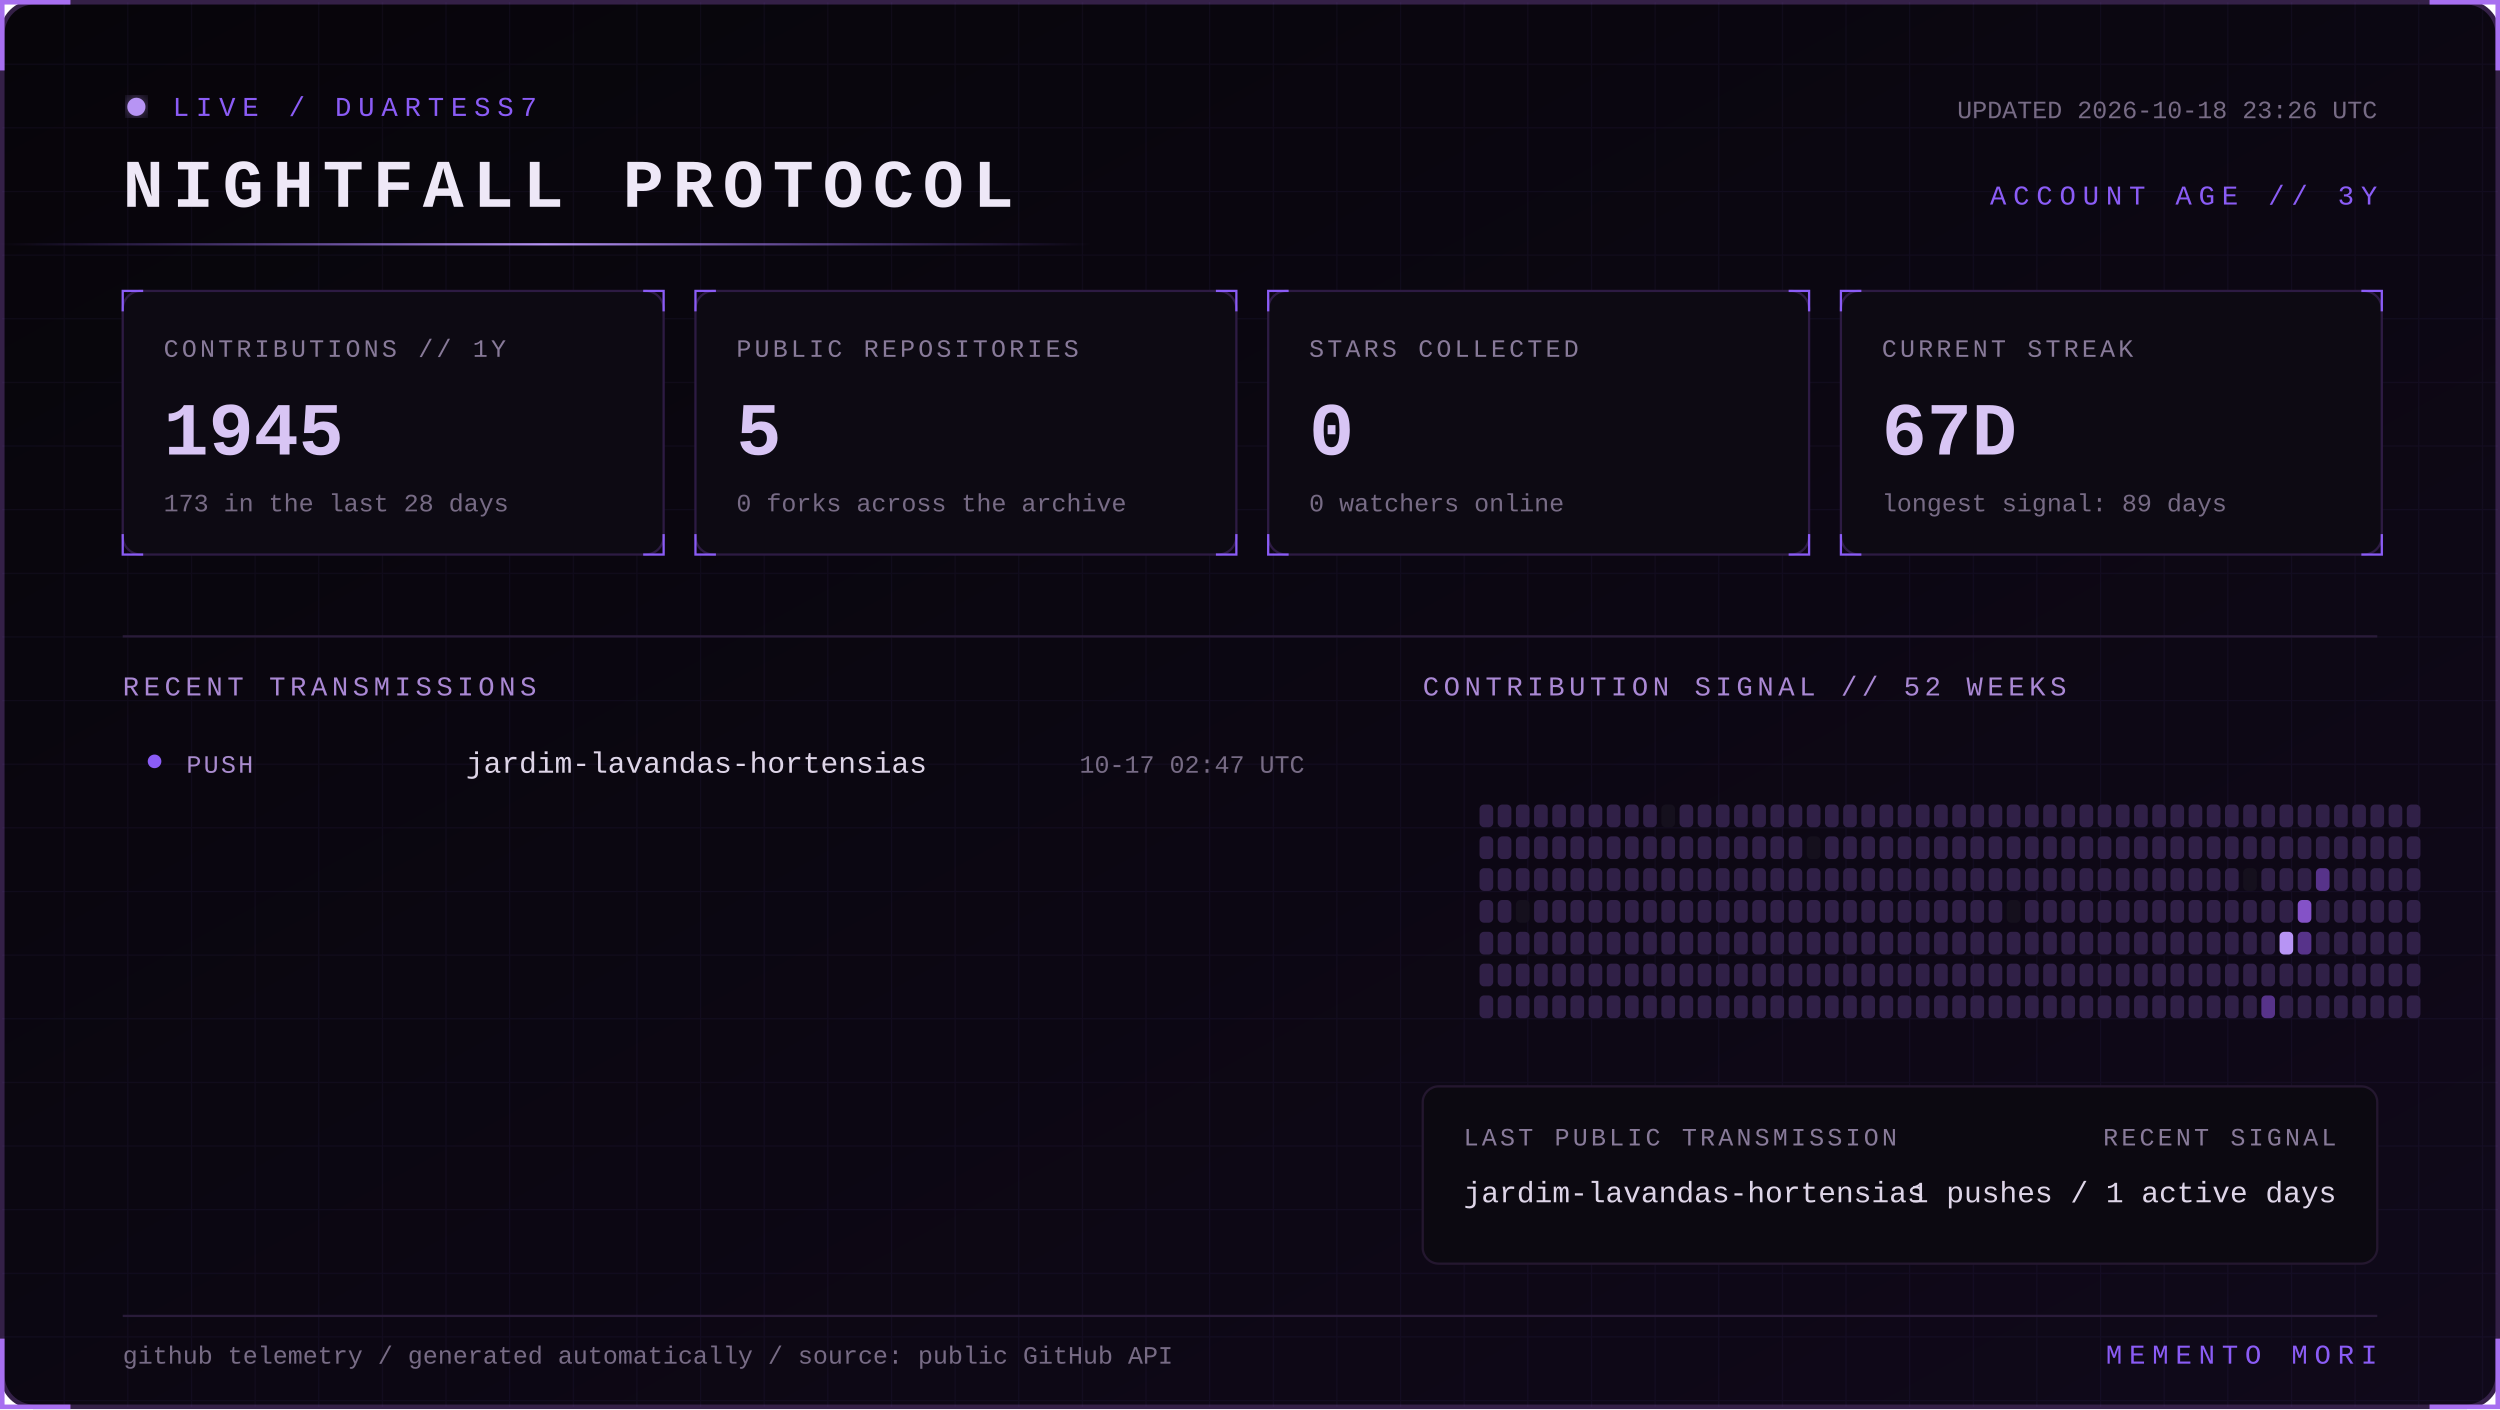
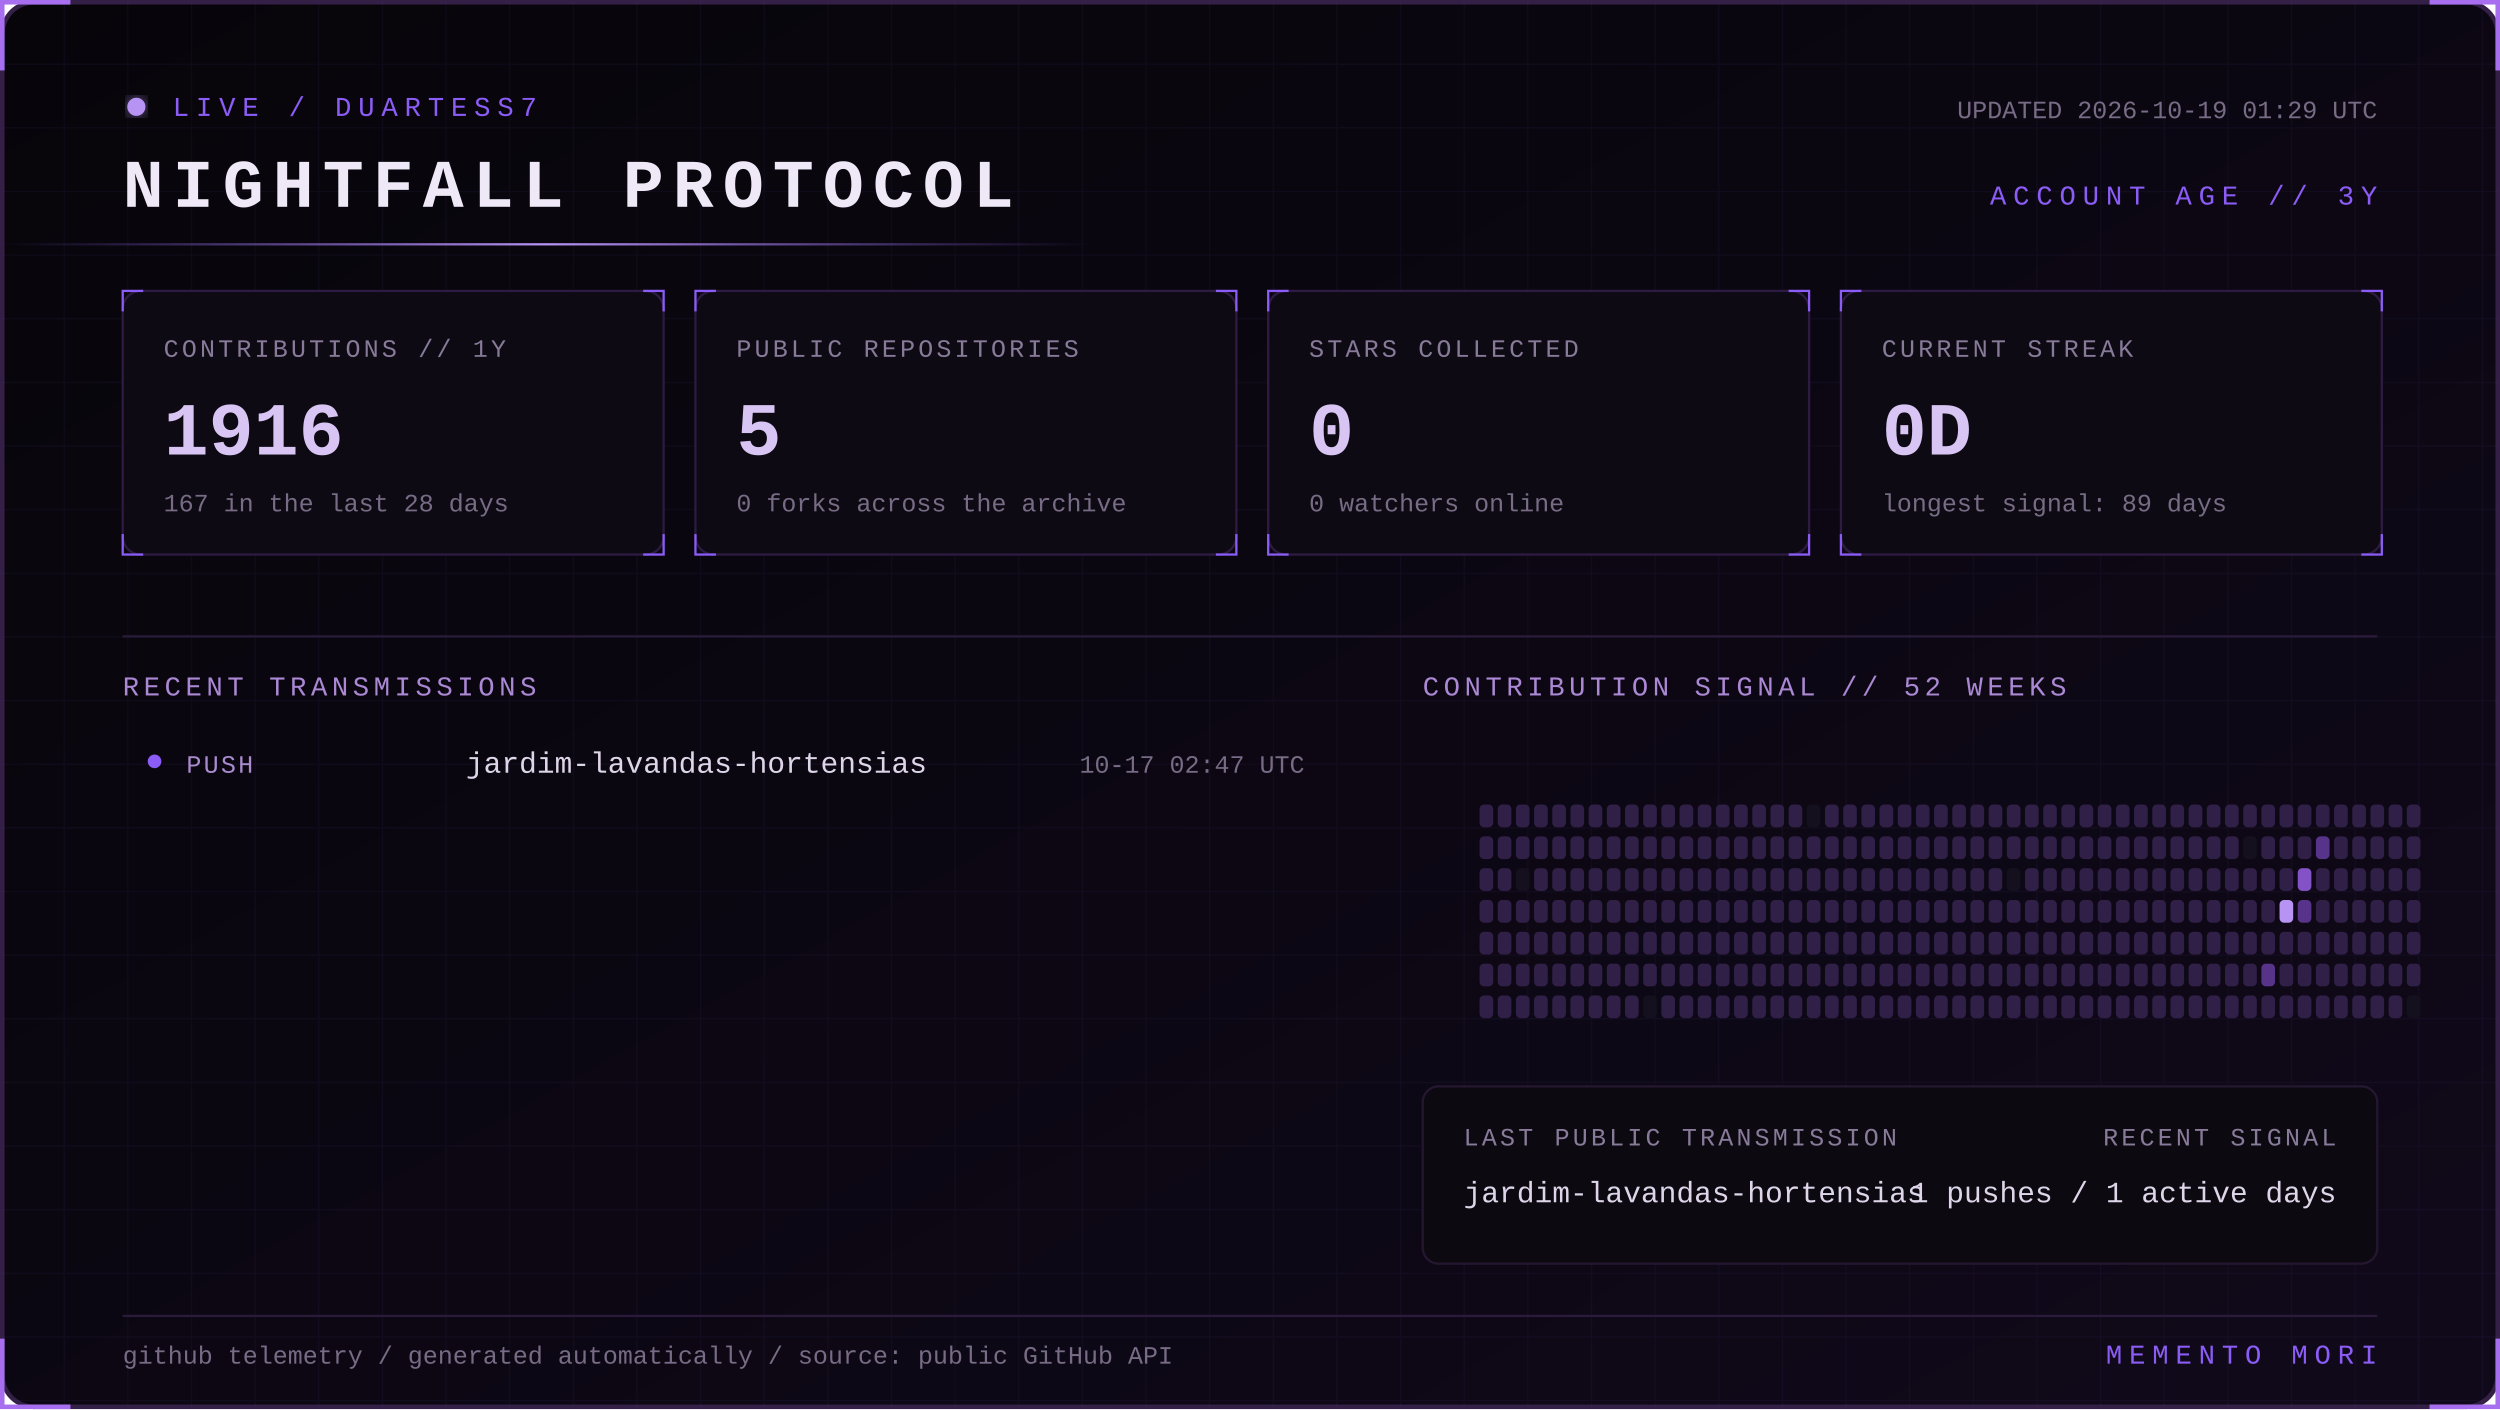
<svg xmlns="http://www.w3.org/2000/svg" width="1100" height="620" viewBox="0 0 1100 620" role="img" aria-labelledby="title desc">
  <defs>
    <linearGradient id="bg" x1="0" y1="0" x2="1" y2="1">
      <stop stop-color="#07050a" />
      <stop offset="1" stop-color="#10091a" />
    </linearGradient>
    <linearGradient id="beam">
      <stop stop-color="#8b5cf6" stop-opacity="0" />
      <stop offset=".5" stop-color="#b794f4" />
      <stop offset="1" stop-color="#8b5cf6" stop-opacity="0" />
    </linearGradient>
    <filter id="glow">
      <feGaussianBlur stdDeviation="4" result="b" />
      <feMerge>
        <feMergeNode in="b" />
        <feMergeNode in="SourceGraphic" />
      </feMerge>
    </filter>
    <pattern id="grid" width="28" height="28" patternUnits="userSpaceOnUse">
      <path d="M28 0H0V28" fill="none" stroke="#8b5cf6" stroke-opacity=".055" />
    </pattern>
    <style>
      text { font-family: Consolas, 'Courier New', monospace; }
      .kicker { fill:#8b5cf6; font-size:12px; letter-spacing:3px; }
      .title { fill:#eee8f7; font-size:30px; font-weight:700; letter-spacing:4px; }
      .label { fill:#887a99; font-size:11px; letter-spacing:1.4px; }
      .value { fill:#d8c5f4; font-size:33px; font-weight:700; }
      .detail,.pct { fill:#776b85; font-size:11px; }
      .section { fill:#aa88d4; font-size:12px; letter-spacing:2px; }
      .lang { fill:#ded5e8; font-size:13px; }
      .event { fill:#a98bce; font-size:11px; letter-spacing:1px; }
      .scan { animation:scan 5s linear infinite; }
      .blink { animation:blink 1.6s step-end infinite; }
      @keyframes scan { from { transform:translateX(-500px) } to { transform:translateX(1100px) } }
      @keyframes blink { 50% { opacity:.25 } }
    </style>
  </defs>
  <rect x="1" y="1" width="1098" height="618" rx="14" fill="url(#bg)" stroke="#342047" stroke-width="2" />
  <rect x="1" y="1" width="1098" height="618" rx="14" fill="url(#grid)" />
  <path d="M31 1H1v30 M1069 1h30v30 M1099 589v30h-30 M31 619H1v-30" stroke="#a76ff0" stroke-width="2" fill="none" />
  <g transform="translate(54 42)">
    <circle cx="6" cy="5" r="4" fill="#b794f4" filter="url(#glow)" class="blink" />
    <text x="22" y="9" class="kicker">LIVE / DUARTESS7</text>
    <text y="49" class="title">NIGHTFALL PROTOCOL</text>
-     <text x="992" y="10" text-anchor="end" class="detail">UPDATED 2026-10-18 23:26 UTC</text>
+     <text x="992" y="10" text-anchor="end" class="detail">UPDATED 2026-10-19 01:29 UTC</text>
    <text x="992" y="48" text-anchor="end" class="kicker">ACCOUNT AGE // 3Y</text>
  </g>
  <rect y="107" width="480" height="1" fill="url(#beam)" class="scan" />
  <g transform="translate(54 128)">
    <rect width="238" height="116" rx="8" fill="#0d0a13" stroke="#2d1b43" />
    <path d="M0 9V0h9 M229 0h9v9 M238 107v9h-9 M9 116H0v-9" stroke="#8b5cf6" fill="none" />
    <text x="18" y="29" class="label">CONTRIBUTIONS // 1Y</text>
-     <text x="18" y="72" class="value">1945</text>
-     <text x="18" y="97" class="detail">173 in the last 28 days</text>
+     <text x="18" y="72" class="value">1916</text>
+     <text x="18" y="97" class="detail">167 in the last 28 days</text>
  </g>
  <g transform="translate(306 128)">
    <rect width="238" height="116" rx="8" fill="#0d0a13" stroke="#2d1b43" />
    <path d="M0 9V0h9 M229 0h9v9 M238 107v9h-9 M9 116H0v-9" stroke="#8b5cf6" fill="none" />
    <text x="18" y="29" class="label">PUBLIC REPOSITORIES</text>
    <text x="18" y="72" class="value">5</text>
    <text x="18" y="97" class="detail">0 forks across the archive</text>
  </g>
  <g transform="translate(558 128)">
    <rect width="238" height="116" rx="8" fill="#0d0a13" stroke="#2d1b43" />
    <path d="M0 9V0h9 M229 0h9v9 M238 107v9h-9 M9 116H0v-9" stroke="#8b5cf6" fill="none" />
    <text x="18" y="29" class="label">STARS COLLECTED</text>
    <text x="18" y="72" class="value">0</text>
    <text x="18" y="97" class="detail">0 watchers online</text>
  </g>
  <g transform="translate(810 128)">
    <rect width="238" height="116" rx="8" fill="#0d0a13" stroke="#2d1b43" />
    <path d="M0 9V0h9 M229 0h9v9 M238 107v9h-9 M9 116H0v-9" stroke="#8b5cf6" fill="none" />
    <text x="18" y="29" class="label">CURRENT STREAK</text>
-     <text x="18" y="72" class="value">67D</text>
+     <text x="18" y="72" class="value">0D</text>
    <text x="18" y="97" class="detail">longest signal: 89 days</text>
  </g>
  <path d="M54 280H1046" stroke="#291b39" />
  <text x="54" y="306" class="section">RECENT TRANSMISSIONS</text>
  <text x="626" y="306" class="section">CONTRIBUTION SIGNAL // 52 WEEKS</text>
  <circle cx="68" cy="335" r="3" fill="#8b5cf6" />
  <text x="82" y="340" class="event">PUSH</text>
  <text x="205" y="340" class="lang">jardim-lavandas-hortensias</text>
  <text x="574" y="340" text-anchor="end" class="pct">10-17 02:47 UTC</text>
  <g>
    <rect x="651" y="354" width="6" height="10" rx="2" fill="#302047" />
    <rect x="651" y="368" width="6" height="10" rx="2" fill="#302047" />
    <rect x="651" y="382" width="6" height="10" rx="2" fill="#302047" />
    <rect x="651" y="396" width="6" height="10" rx="2" fill="#302047" />
    <rect x="651" y="410" width="6" height="10" rx="2" fill="#302047" />
    <rect x="651" y="424" width="6" height="10" rx="2" fill="#302047" />
    <rect x="651" y="438" width="6" height="10" rx="2" fill="#302047" />
    <rect x="659" y="354" width="6" height="10" rx="2" fill="#302047" />
    <rect x="659" y="368" width="6" height="10" rx="2" fill="#302047" />
    <rect x="659" y="382" width="6" height="10" rx="2" fill="#302047" />
    <rect x="659" y="396" width="6" height="10" rx="2" fill="#302047" />
    <rect x="659" y="410" width="6" height="10" rx="2" fill="#302047" />
    <rect x="659" y="424" width="6" height="10" rx="2" fill="#302047" />
    <rect x="659" y="438" width="6" height="10" rx="2" fill="#302047" />
    <rect x="667" y="354" width="6" height="10" rx="2" fill="#302047" />
    <rect x="667" y="368" width="6" height="10" rx="2" fill="#302047" />
-     <rect x="667" y="382" width="6" height="10" rx="2" fill="#302047" />
-     <rect x="667" y="396" width="6" height="10" rx="2" fill="#15101d" />
+     <rect x="667" y="382" width="6" height="10" rx="2" fill="#15101d" />
+     <rect x="667" y="396" width="6" height="10" rx="2" fill="#302047" />
    <rect x="667" y="410" width="6" height="10" rx="2" fill="#302047" />
    <rect x="667" y="424" width="6" height="10" rx="2" fill="#302047" />
    <rect x="667" y="438" width="6" height="10" rx="2" fill="#302047" />
    <rect x="675" y="354" width="6" height="10" rx="2" fill="#302047" />
    <rect x="675" y="368" width="6" height="10" rx="2" fill="#302047" />
    <rect x="675" y="382" width="6" height="10" rx="2" fill="#302047" />
    <rect x="675" y="396" width="6" height="10" rx="2" fill="#302047" />
    <rect x="675" y="410" width="6" height="10" rx="2" fill="#302047" />
    <rect x="675" y="424" width="6" height="10" rx="2" fill="#302047" />
    <rect x="675" y="438" width="6" height="10" rx="2" fill="#302047" />
    <rect x="683" y="354" width="6" height="10" rx="2" fill="#302047" />
    <rect x="683" y="368" width="6" height="10" rx="2" fill="#302047" />
    <rect x="683" y="382" width="6" height="10" rx="2" fill="#302047" />
    <rect x="683" y="396" width="6" height="10" rx="2" fill="#302047" />
    <rect x="683" y="410" width="6" height="10" rx="2" fill="#302047" />
    <rect x="683" y="424" width="6" height="10" rx="2" fill="#302047" />
    <rect x="683" y="438" width="6" height="10" rx="2" fill="#302047" />
    <rect x="691" y="354" width="6" height="10" rx="2" fill="#302047" />
    <rect x="691" y="368" width="6" height="10" rx="2" fill="#302047" />
    <rect x="691" y="382" width="6" height="10" rx="2" fill="#302047" />
    <rect x="691" y="396" width="6" height="10" rx="2" fill="#302047" />
    <rect x="691" y="410" width="6" height="10" rx="2" fill="#302047" />
    <rect x="691" y="424" width="6" height="10" rx="2" fill="#302047" />
    <rect x="691" y="438" width="6" height="10" rx="2" fill="#302047" />
    <rect x="699" y="354" width="6" height="10" rx="2" fill="#302047" />
    <rect x="699" y="368" width="6" height="10" rx="2" fill="#302047" />
    <rect x="699" y="382" width="6" height="10" rx="2" fill="#302047" />
    <rect x="699" y="396" width="6" height="10" rx="2" fill="#302047" />
    <rect x="699" y="410" width="6" height="10" rx="2" fill="#302047" />
    <rect x="699" y="424" width="6" height="10" rx="2" fill="#302047" />
    <rect x="699" y="438" width="6" height="10" rx="2" fill="#302047" />
    <rect x="707" y="354" width="6" height="10" rx="2" fill="#302047" />
    <rect x="707" y="368" width="6" height="10" rx="2" fill="#302047" />
    <rect x="707" y="382" width="6" height="10" rx="2" fill="#302047" />
    <rect x="707" y="396" width="6" height="10" rx="2" fill="#302047" />
    <rect x="707" y="410" width="6" height="10" rx="2" fill="#302047" />
    <rect x="707" y="424" width="6" height="10" rx="2" fill="#302047" />
    <rect x="707" y="438" width="6" height="10" rx="2" fill="#302047" />
    <rect x="715" y="354" width="6" height="10" rx="2" fill="#302047" />
    <rect x="715" y="368" width="6" height="10" rx="2" fill="#302047" />
    <rect x="715" y="382" width="6" height="10" rx="2" fill="#302047" />
    <rect x="715" y="396" width="6" height="10" rx="2" fill="#302047" />
    <rect x="715" y="410" width="6" height="10" rx="2" fill="#302047" />
    <rect x="715" y="424" width="6" height="10" rx="2" fill="#302047" />
    <rect x="715" y="438" width="6" height="10" rx="2" fill="#302047" />
    <rect x="723" y="354" width="6" height="10" rx="2" fill="#302047" />
    <rect x="723" y="368" width="6" height="10" rx="2" fill="#302047" />
    <rect x="723" y="382" width="6" height="10" rx="2" fill="#302047" />
    <rect x="723" y="396" width="6" height="10" rx="2" fill="#302047" />
    <rect x="723" y="410" width="6" height="10" rx="2" fill="#302047" />
    <rect x="723" y="424" width="6" height="10" rx="2" fill="#302047" />
-     <rect x="723" y="438" width="6" height="10" rx="2" fill="#302047" />
-     <rect x="731" y="354" width="6" height="10" rx="2" fill="#15101d" />
+     <rect x="723" y="438" width="6" height="10" rx="2" fill="#15101d" />
+     <rect x="731" y="354" width="6" height="10" rx="2" fill="#302047" />
    <rect x="731" y="368" width="6" height="10" rx="2" fill="#302047" />
    <rect x="731" y="382" width="6" height="10" rx="2" fill="#302047" />
    <rect x="731" y="396" width="6" height="10" rx="2" fill="#302047" />
    <rect x="731" y="410" width="6" height="10" rx="2" fill="#302047" />
    <rect x="731" y="424" width="6" height="10" rx="2" fill="#302047" />
    <rect x="731" y="438" width="6" height="10" rx="2" fill="#302047" />
    <rect x="739" y="354" width="6" height="10" rx="2" fill="#302047" />
    <rect x="739" y="368" width="6" height="10" rx="2" fill="#302047" />
    <rect x="739" y="382" width="6" height="10" rx="2" fill="#302047" />
    <rect x="739" y="396" width="6" height="10" rx="2" fill="#302047" />
    <rect x="739" y="410" width="6" height="10" rx="2" fill="#302047" />
    <rect x="739" y="424" width="6" height="10" rx="2" fill="#302047" />
    <rect x="739" y="438" width="6" height="10" rx="2" fill="#302047" />
    <rect x="747" y="354" width="6" height="10" rx="2" fill="#302047" />
    <rect x="747" y="368" width="6" height="10" rx="2" fill="#302047" />
    <rect x="747" y="382" width="6" height="10" rx="2" fill="#302047" />
    <rect x="747" y="396" width="6" height="10" rx="2" fill="#302047" />
    <rect x="747" y="410" width="6" height="10" rx="2" fill="#302047" />
    <rect x="747" y="424" width="6" height="10" rx="2" fill="#302047" />
    <rect x="747" y="438" width="6" height="10" rx="2" fill="#302047" />
    <rect x="755" y="354" width="6" height="10" rx="2" fill="#302047" />
    <rect x="755" y="368" width="6" height="10" rx="2" fill="#302047" />
    <rect x="755" y="382" width="6" height="10" rx="2" fill="#302047" />
    <rect x="755" y="396" width="6" height="10" rx="2" fill="#302047" />
    <rect x="755" y="410" width="6" height="10" rx="2" fill="#302047" />
    <rect x="755" y="424" width="6" height="10" rx="2" fill="#302047" />
    <rect x="755" y="438" width="6" height="10" rx="2" fill="#302047" />
    <rect x="763" y="354" width="6" height="10" rx="2" fill="#302047" />
    <rect x="763" y="368" width="6" height="10" rx="2" fill="#302047" />
    <rect x="763" y="382" width="6" height="10" rx="2" fill="#302047" />
    <rect x="763" y="396" width="6" height="10" rx="2" fill="#302047" />
    <rect x="763" y="410" width="6" height="10" rx="2" fill="#302047" />
    <rect x="763" y="424" width="6" height="10" rx="2" fill="#302047" />
    <rect x="763" y="438" width="6" height="10" rx="2" fill="#302047" />
    <rect x="771" y="354" width="6" height="10" rx="2" fill="#302047" />
    <rect x="771" y="368" width="6" height="10" rx="2" fill="#302047" />
    <rect x="771" y="382" width="6" height="10" rx="2" fill="#302047" />
    <rect x="771" y="396" width="6" height="10" rx="2" fill="#302047" />
    <rect x="771" y="410" width="6" height="10" rx="2" fill="#302047" />
    <rect x="771" y="424" width="6" height="10" rx="2" fill="#302047" />
    <rect x="771" y="438" width="6" height="10" rx="2" fill="#302047" />
    <rect x="779" y="354" width="6" height="10" rx="2" fill="#302047" />
    <rect x="779" y="368" width="6" height="10" rx="2" fill="#302047" />
    <rect x="779" y="382" width="6" height="10" rx="2" fill="#302047" />
    <rect x="779" y="396" width="6" height="10" rx="2" fill="#302047" />
    <rect x="779" y="410" width="6" height="10" rx="2" fill="#302047" />
    <rect x="779" y="424" width="6" height="10" rx="2" fill="#302047" />
    <rect x="779" y="438" width="6" height="10" rx="2" fill="#302047" />
    <rect x="787" y="354" width="6" height="10" rx="2" fill="#302047" />
    <rect x="787" y="368" width="6" height="10" rx="2" fill="#302047" />
    <rect x="787" y="382" width="6" height="10" rx="2" fill="#302047" />
    <rect x="787" y="396" width="6" height="10" rx="2" fill="#302047" />
    <rect x="787" y="410" width="6" height="10" rx="2" fill="#302047" />
    <rect x="787" y="424" width="6" height="10" rx="2" fill="#302047" />
    <rect x="787" y="438" width="6" height="10" rx="2" fill="#302047" />
-     <rect x="795" y="354" width="6" height="10" rx="2" fill="#302047" />
-     <rect x="795" y="368" width="6" height="10" rx="2" fill="#15101d" />
+     <rect x="795" y="354" width="6" height="10" rx="2" fill="#15101d" />
+     <rect x="795" y="368" width="6" height="10" rx="2" fill="#302047" />
    <rect x="795" y="382" width="6" height="10" rx="2" fill="#302047" />
    <rect x="795" y="396" width="6" height="10" rx="2" fill="#302047" />
    <rect x="795" y="410" width="6" height="10" rx="2" fill="#302047" />
    <rect x="795" y="424" width="6" height="10" rx="2" fill="#302047" />
    <rect x="795" y="438" width="6" height="10" rx="2" fill="#302047" />
    <rect x="803" y="354" width="6" height="10" rx="2" fill="#302047" />
    <rect x="803" y="368" width="6" height="10" rx="2" fill="#302047" />
    <rect x="803" y="382" width="6" height="10" rx="2" fill="#302047" />
    <rect x="803" y="396" width="6" height="10" rx="2" fill="#302047" />
    <rect x="803" y="410" width="6" height="10" rx="2" fill="#302047" />
    <rect x="803" y="424" width="6" height="10" rx="2" fill="#302047" />
    <rect x="803" y="438" width="6" height="10" rx="2" fill="#302047" />
    <rect x="811" y="354" width="6" height="10" rx="2" fill="#302047" />
    <rect x="811" y="368" width="6" height="10" rx="2" fill="#302047" />
    <rect x="811" y="382" width="6" height="10" rx="2" fill="#302047" />
    <rect x="811" y="396" width="6" height="10" rx="2" fill="#302047" />
    <rect x="811" y="410" width="6" height="10" rx="2" fill="#302047" />
    <rect x="811" y="424" width="6" height="10" rx="2" fill="#302047" />
    <rect x="811" y="438" width="6" height="10" rx="2" fill="#302047" />
    <rect x="819" y="354" width="6" height="10" rx="2" fill="#302047" />
    <rect x="819" y="368" width="6" height="10" rx="2" fill="#302047" />
    <rect x="819" y="382" width="6" height="10" rx="2" fill="#302047" />
    <rect x="819" y="396" width="6" height="10" rx="2" fill="#302047" />
    <rect x="819" y="410" width="6" height="10" rx="2" fill="#302047" />
    <rect x="819" y="424" width="6" height="10" rx="2" fill="#302047" />
    <rect x="819" y="438" width="6" height="10" rx="2" fill="#302047" />
    <rect x="827" y="354" width="6" height="10" rx="2" fill="#302047" />
    <rect x="827" y="368" width="6" height="10" rx="2" fill="#302047" />
    <rect x="827" y="382" width="6" height="10" rx="2" fill="#302047" />
    <rect x="827" y="396" width="6" height="10" rx="2" fill="#302047" />
    <rect x="827" y="410" width="6" height="10" rx="2" fill="#302047" />
    <rect x="827" y="424" width="6" height="10" rx="2" fill="#302047" />
    <rect x="827" y="438" width="6" height="10" rx="2" fill="#302047" />
    <rect x="835" y="354" width="6" height="10" rx="2" fill="#302047" />
    <rect x="835" y="368" width="6" height="10" rx="2" fill="#302047" />
    <rect x="835" y="382" width="6" height="10" rx="2" fill="#302047" />
    <rect x="835" y="396" width="6" height="10" rx="2" fill="#302047" />
    <rect x="835" y="410" width="6" height="10" rx="2" fill="#302047" />
    <rect x="835" y="424" width="6" height="10" rx="2" fill="#302047" />
    <rect x="835" y="438" width="6" height="10" rx="2" fill="#302047" />
    <rect x="843" y="354" width="6" height="10" rx="2" fill="#302047" />
    <rect x="843" y="368" width="6" height="10" rx="2" fill="#302047" />
    <rect x="843" y="382" width="6" height="10" rx="2" fill="#302047" />
    <rect x="843" y="396" width="6" height="10" rx="2" fill="#302047" />
    <rect x="843" y="410" width="6" height="10" rx="2" fill="#302047" />
    <rect x="843" y="424" width="6" height="10" rx="2" fill="#302047" />
    <rect x="843" y="438" width="6" height="10" rx="2" fill="#302047" />
    <rect x="851" y="354" width="6" height="10" rx="2" fill="#302047" />
    <rect x="851" y="368" width="6" height="10" rx="2" fill="#302047" />
    <rect x="851" y="382" width="6" height="10" rx="2" fill="#302047" />
    <rect x="851" y="396" width="6" height="10" rx="2" fill="#302047" />
    <rect x="851" y="410" width="6" height="10" rx="2" fill="#302047" />
    <rect x="851" y="424" width="6" height="10" rx="2" fill="#302047" />
    <rect x="851" y="438" width="6" height="10" rx="2" fill="#302047" />
    <rect x="859" y="354" width="6" height="10" rx="2" fill="#302047" />
    <rect x="859" y="368" width="6" height="10" rx="2" fill="#302047" />
    <rect x="859" y="382" width="6" height="10" rx="2" fill="#302047" />
    <rect x="859" y="396" width="6" height="10" rx="2" fill="#302047" />
    <rect x="859" y="410" width="6" height="10" rx="2" fill="#302047" />
    <rect x="859" y="424" width="6" height="10" rx="2" fill="#302047" />
    <rect x="859" y="438" width="6" height="10" rx="2" fill="#302047" />
    <rect x="867" y="354" width="6" height="10" rx="2" fill="#302047" />
    <rect x="867" y="368" width="6" height="10" rx="2" fill="#302047" />
    <rect x="867" y="382" width="6" height="10" rx="2" fill="#302047" />
    <rect x="867" y="396" width="6" height="10" rx="2" fill="#302047" />
    <rect x="867" y="410" width="6" height="10" rx="2" fill="#302047" />
    <rect x="867" y="424" width="6" height="10" rx="2" fill="#302047" />
    <rect x="867" y="438" width="6" height="10" rx="2" fill="#302047" />
    <rect x="875" y="354" width="6" height="10" rx="2" fill="#302047" />
    <rect x="875" y="368" width="6" height="10" rx="2" fill="#302047" />
    <rect x="875" y="382" width="6" height="10" rx="2" fill="#302047" />
    <rect x="875" y="396" width="6" height="10" rx="2" fill="#302047" />
    <rect x="875" y="410" width="6" height="10" rx="2" fill="#302047" />
    <rect x="875" y="424" width="6" height="10" rx="2" fill="#302047" />
    <rect x="875" y="438" width="6" height="10" rx="2" fill="#302047" />
    <rect x="883" y="354" width="6" height="10" rx="2" fill="#302047" />
    <rect x="883" y="368" width="6" height="10" rx="2" fill="#302047" />
-     <rect x="883" y="382" width="6" height="10" rx="2" fill="#302047" />
-     <rect x="883" y="396" width="6" height="10" rx="2" fill="#15101d" />
+     <rect x="883" y="382" width="6" height="10" rx="2" fill="#15101d" />
+     <rect x="883" y="396" width="6" height="10" rx="2" fill="#302047" />
    <rect x="883" y="410" width="6" height="10" rx="2" fill="#302047" />
    <rect x="883" y="424" width="6" height="10" rx="2" fill="#302047" />
    <rect x="883" y="438" width="6" height="10" rx="2" fill="#302047" />
    <rect x="891" y="354" width="6" height="10" rx="2" fill="#302047" />
    <rect x="891" y="368" width="6" height="10" rx="2" fill="#302047" />
    <rect x="891" y="382" width="6" height="10" rx="2" fill="#302047" />
    <rect x="891" y="396" width="6" height="10" rx="2" fill="#302047" />
    <rect x="891" y="410" width="6" height="10" rx="2" fill="#302047" />
    <rect x="891" y="424" width="6" height="10" rx="2" fill="#302047" />
    <rect x="891" y="438" width="6" height="10" rx="2" fill="#302047" />
    <rect x="899" y="354" width="6" height="10" rx="2" fill="#302047" />
    <rect x="899" y="368" width="6" height="10" rx="2" fill="#302047" />
    <rect x="899" y="382" width="6" height="10" rx="2" fill="#302047" />
    <rect x="899" y="396" width="6" height="10" rx="2" fill="#302047" />
    <rect x="899" y="410" width="6" height="10" rx="2" fill="#302047" />
    <rect x="899" y="424" width="6" height="10" rx="2" fill="#302047" />
    <rect x="899" y="438" width="6" height="10" rx="2" fill="#302047" />
    <rect x="907" y="354" width="6" height="10" rx="2" fill="#302047" />
    <rect x="907" y="368" width="6" height="10" rx="2" fill="#302047" />
    <rect x="907" y="382" width="6" height="10" rx="2" fill="#302047" />
    <rect x="907" y="396" width="6" height="10" rx="2" fill="#302047" />
    <rect x="907" y="410" width="6" height="10" rx="2" fill="#302047" />
    <rect x="907" y="424" width="6" height="10" rx="2" fill="#302047" />
    <rect x="907" y="438" width="6" height="10" rx="2" fill="#302047" />
    <rect x="915" y="354" width="6" height="10" rx="2" fill="#302047" />
    <rect x="915" y="368" width="6" height="10" rx="2" fill="#302047" />
    <rect x="915" y="382" width="6" height="10" rx="2" fill="#302047" />
    <rect x="915" y="396" width="6" height="10" rx="2" fill="#302047" />
    <rect x="915" y="410" width="6" height="10" rx="2" fill="#302047" />
    <rect x="915" y="424" width="6" height="10" rx="2" fill="#302047" />
    <rect x="915" y="438" width="6" height="10" rx="2" fill="#302047" />
    <rect x="923" y="354" width="6" height="10" rx="2" fill="#302047" />
    <rect x="923" y="368" width="6" height="10" rx="2" fill="#302047" />
    <rect x="923" y="382" width="6" height="10" rx="2" fill="#302047" />
    <rect x="923" y="396" width="6" height="10" rx="2" fill="#302047" />
    <rect x="923" y="410" width="6" height="10" rx="2" fill="#302047" />
    <rect x="923" y="424" width="6" height="10" rx="2" fill="#302047" />
    <rect x="923" y="438" width="6" height="10" rx="2" fill="#302047" />
    <rect x="931" y="354" width="6" height="10" rx="2" fill="#302047" />
    <rect x="931" y="368" width="6" height="10" rx="2" fill="#302047" />
    <rect x="931" y="382" width="6" height="10" rx="2" fill="#302047" />
    <rect x="931" y="396" width="6" height="10" rx="2" fill="#302047" />
    <rect x="931" y="410" width="6" height="10" rx="2" fill="#302047" />
    <rect x="931" y="424" width="6" height="10" rx="2" fill="#302047" />
    <rect x="931" y="438" width="6" height="10" rx="2" fill="#302047" />
    <rect x="939" y="354" width="6" height="10" rx="2" fill="#302047" />
    <rect x="939" y="368" width="6" height="10" rx="2" fill="#302047" />
    <rect x="939" y="382" width="6" height="10" rx="2" fill="#302047" />
    <rect x="939" y="396" width="6" height="10" rx="2" fill="#302047" />
    <rect x="939" y="410" width="6" height="10" rx="2" fill="#302047" />
    <rect x="939" y="424" width="6" height="10" rx="2" fill="#302047" />
    <rect x="939" y="438" width="6" height="10" rx="2" fill="#302047" />
    <rect x="947" y="354" width="6" height="10" rx="2" fill="#302047" />
    <rect x="947" y="368" width="6" height="10" rx="2" fill="#302047" />
    <rect x="947" y="382" width="6" height="10" rx="2" fill="#302047" />
    <rect x="947" y="396" width="6" height="10" rx="2" fill="#302047" />
    <rect x="947" y="410" width="6" height="10" rx="2" fill="#302047" />
    <rect x="947" y="424" width="6" height="10" rx="2" fill="#302047" />
    <rect x="947" y="438" width="6" height="10" rx="2" fill="#302047" />
    <rect x="955" y="354" width="6" height="10" rx="2" fill="#302047" />
    <rect x="955" y="368" width="6" height="10" rx="2" fill="#302047" />
    <rect x="955" y="382" width="6" height="10" rx="2" fill="#302047" />
    <rect x="955" y="396" width="6" height="10" rx="2" fill="#302047" />
    <rect x="955" y="410" width="6" height="10" rx="2" fill="#302047" />
    <rect x="955" y="424" width="6" height="10" rx="2" fill="#302047" />
    <rect x="955" y="438" width="6" height="10" rx="2" fill="#302047" />
    <rect x="963" y="354" width="6" height="10" rx="2" fill="#302047" />
    <rect x="963" y="368" width="6" height="10" rx="2" fill="#302047" />
    <rect x="963" y="382" width="6" height="10" rx="2" fill="#302047" />
    <rect x="963" y="396" width="6" height="10" rx="2" fill="#302047" />
    <rect x="963" y="410" width="6" height="10" rx="2" fill="#302047" />
    <rect x="963" y="424" width="6" height="10" rx="2" fill="#302047" />
    <rect x="963" y="438" width="6" height="10" rx="2" fill="#302047" />
    <rect x="971" y="354" width="6" height="10" rx="2" fill="#302047" />
    <rect x="971" y="368" width="6" height="10" rx="2" fill="#302047" />
    <rect x="971" y="382" width="6" height="10" rx="2" fill="#302047" />
    <rect x="971" y="396" width="6" height="10" rx="2" fill="#302047" />
    <rect x="971" y="410" width="6" height="10" rx="2" fill="#302047" />
    <rect x="971" y="424" width="6" height="10" rx="2" fill="#302047" />
    <rect x="971" y="438" width="6" height="10" rx="2" fill="#302047" />
    <rect x="979" y="354" width="6" height="10" rx="2" fill="#302047" />
    <rect x="979" y="368" width="6" height="10" rx="2" fill="#302047" />
    <rect x="979" y="382" width="6" height="10" rx="2" fill="#302047" />
    <rect x="979" y="396" width="6" height="10" rx="2" fill="#302047" />
    <rect x="979" y="410" width="6" height="10" rx="2" fill="#302047" />
    <rect x="979" y="424" width="6" height="10" rx="2" fill="#302047" />
    <rect x="979" y="438" width="6" height="10" rx="2" fill="#302047" />
    <rect x="987" y="354" width="6" height="10" rx="2" fill="#302047" />
-     <rect x="987" y="368" width="6" height="10" rx="2" fill="#302047" />
-     <rect x="987" y="382" width="6" height="10" rx="2" fill="#15101d" />
+     <rect x="987" y="368" width="6" height="10" rx="2" fill="#15101d" />
+     <rect x="987" y="382" width="6" height="10" rx="2" fill="#302047" />
    <rect x="987" y="396" width="6" height="10" rx="2" fill="#302047" />
    <rect x="987" y="410" width="6" height="10" rx="2" fill="#302047" />
    <rect x="987" y="424" width="6" height="10" rx="2" fill="#302047" />
    <rect x="987" y="438" width="6" height="10" rx="2" fill="#302047" />
    <rect x="995" y="354" width="6" height="10" rx="2" fill="#302047" />
    <rect x="995" y="368" width="6" height="10" rx="2" fill="#302047" />
    <rect x="995" y="382" width="6" height="10" rx="2" fill="#302047" />
    <rect x="995" y="396" width="6" height="10" rx="2" fill="#302047" />
    <rect x="995" y="410" width="6" height="10" rx="2" fill="#302047" />
-     <rect x="995" y="424" width="6" height="10" rx="2" fill="#302047" />
-     <rect x="995" y="438" width="6" height="10" rx="2" fill="#57338a" />
+     <rect x="995" y="424" width="6" height="10" rx="2" fill="#57338a" />
+     <rect x="995" y="438" width="6" height="10" rx="2" fill="#302047" />
    <rect x="1003" y="354" width="6" height="10" rx="2" fill="#302047" />
    <rect x="1003" y="368" width="6" height="10" rx="2" fill="#302047" />
    <rect x="1003" y="382" width="6" height="10" rx="2" fill="#302047" />
-     <rect x="1003" y="396" width="6" height="10" rx="2" fill="#302047" />
-     <rect x="1003" y="410" width="6" height="10" rx="2" fill="#b794f4" />
+     <rect x="1003" y="396" width="6" height="10" rx="2" fill="#b794f4" />
+     <rect x="1003" y="410" width="6" height="10" rx="2" fill="#302047" />
    <rect x="1003" y="424" width="6" height="10" rx="2" fill="#302047" />
    <rect x="1003" y="438" width="6" height="10" rx="2" fill="#302047" />
    <rect x="1011" y="354" width="6" height="10" rx="2" fill="#302047" />
    <rect x="1011" y="368" width="6" height="10" rx="2" fill="#302047" />
-     <rect x="1011" y="382" width="6" height="10" rx="2" fill="#302047" />
-     <rect x="1011" y="396" width="6" height="10" rx="2" fill="#8452c7" />
-     <rect x="1011" y="410" width="6" height="10" rx="2" fill="#57338a" />
+     <rect x="1011" y="382" width="6" height="10" rx="2" fill="#8452c7" />
+     <rect x="1011" y="396" width="6" height="10" rx="2" fill="#57338a" />
+     <rect x="1011" y="410" width="6" height="10" rx="2" fill="#302047" />
    <rect x="1011" y="424" width="6" height="10" rx="2" fill="#302047" />
    <rect x="1011" y="438" width="6" height="10" rx="2" fill="#302047" />
    <rect x="1019" y="354" width="6" height="10" rx="2" fill="#302047" />
-     <rect x="1019" y="368" width="6" height="10" rx="2" fill="#302047" />
-     <rect x="1019" y="382" width="6" height="10" rx="2" fill="#57338a" />
+     <rect x="1019" y="368" width="6" height="10" rx="2" fill="#57338a" />
+     <rect x="1019" y="382" width="6" height="10" rx="2" fill="#302047" />
    <rect x="1019" y="396" width="6" height="10" rx="2" fill="#302047" />
    <rect x="1019" y="410" width="6" height="10" rx="2" fill="#302047" />
    <rect x="1019" y="424" width="6" height="10" rx="2" fill="#302047" />
    <rect x="1019" y="438" width="6" height="10" rx="2" fill="#302047" />
    <rect x="1027" y="354" width="6" height="10" rx="2" fill="#302047" />
    <rect x="1027" y="368" width="6" height="10" rx="2" fill="#302047" />
    <rect x="1027" y="382" width="6" height="10" rx="2" fill="#302047" />
    <rect x="1027" y="396" width="6" height="10" rx="2" fill="#302047" />
    <rect x="1027" y="410" width="6" height="10" rx="2" fill="#302047" />
    <rect x="1027" y="424" width="6" height="10" rx="2" fill="#302047" />
    <rect x="1027" y="438" width="6" height="10" rx="2" fill="#302047" />
    <rect x="1035" y="354" width="6" height="10" rx="2" fill="#302047" />
    <rect x="1035" y="368" width="6" height="10" rx="2" fill="#302047" />
    <rect x="1035" y="382" width="6" height="10" rx="2" fill="#302047" />
    <rect x="1035" y="396" width="6" height="10" rx="2" fill="#302047" />
    <rect x="1035" y="410" width="6" height="10" rx="2" fill="#302047" />
    <rect x="1035" y="424" width="6" height="10" rx="2" fill="#302047" />
    <rect x="1035" y="438" width="6" height="10" rx="2" fill="#302047" />
    <rect x="1043" y="354" width="6" height="10" rx="2" fill="#302047" />
    <rect x="1043" y="368" width="6" height="10" rx="2" fill="#302047" />
    <rect x="1043" y="382" width="6" height="10" rx="2" fill="#302047" />
    <rect x="1043" y="396" width="6" height="10" rx="2" fill="#302047" />
    <rect x="1043" y="410" width="6" height="10" rx="2" fill="#302047" />
    <rect x="1043" y="424" width="6" height="10" rx="2" fill="#302047" />
    <rect x="1043" y="438" width="6" height="10" rx="2" fill="#302047" />
    <rect x="1051" y="354" width="6" height="10" rx="2" fill="#302047" />
    <rect x="1051" y="368" width="6" height="10" rx="2" fill="#302047" />
    <rect x="1051" y="382" width="6" height="10" rx="2" fill="#302047" />
    <rect x="1051" y="396" width="6" height="10" rx="2" fill="#302047" />
    <rect x="1051" y="410" width="6" height="10" rx="2" fill="#302047" />
    <rect x="1051" y="424" width="6" height="10" rx="2" fill="#302047" />
    <rect x="1051" y="438" width="6" height="10" rx="2" fill="#302047" />
    <rect x="1059" y="354" width="6" height="10" rx="2" fill="#302047" />
    <rect x="1059" y="368" width="6" height="10" rx="2" fill="#302047" />
    <rect x="1059" y="382" width="6" height="10" rx="2" fill="#302047" />
    <rect x="1059" y="396" width="6" height="10" rx="2" fill="#302047" />
    <rect x="1059" y="410" width="6" height="10" rx="2" fill="#302047" />
    <rect x="1059" y="424" width="6" height="10" rx="2" fill="#302047" />
-     <rect x="1059" y="438" width="6" height="10" rx="2" fill="#302047" />
+     <rect x="1059" y="438" width="6" height="10" rx="2" fill="#15101d" />
  </g>
  <g transform="translate(626 478)">
    <rect width="420" height="78" rx="7" fill="#0c0911" stroke="#24172f" />
    <text x="18" y="26" class="label">LAST PUBLIC TRANSMISSION</text>
    <text x="18" y="51" class="lang">jardim-lavandas-hortensias</text>
    <text x="402" y="26" text-anchor="end" class="label">RECENT SIGNAL</text>
    <text x="402" y="51" text-anchor="end" class="lang">1 pushes / 1 active days</text>
  </g>
  <path d="M54 579H1046" stroke="#291b39" />
  <text x="54" y="600" class="detail">github telemetry / generated automatically / source: public GitHub API</text>
  <text x="1046" y="600" text-anchor="end" class="kicker">MEMENTO MORI</text>
</svg>
